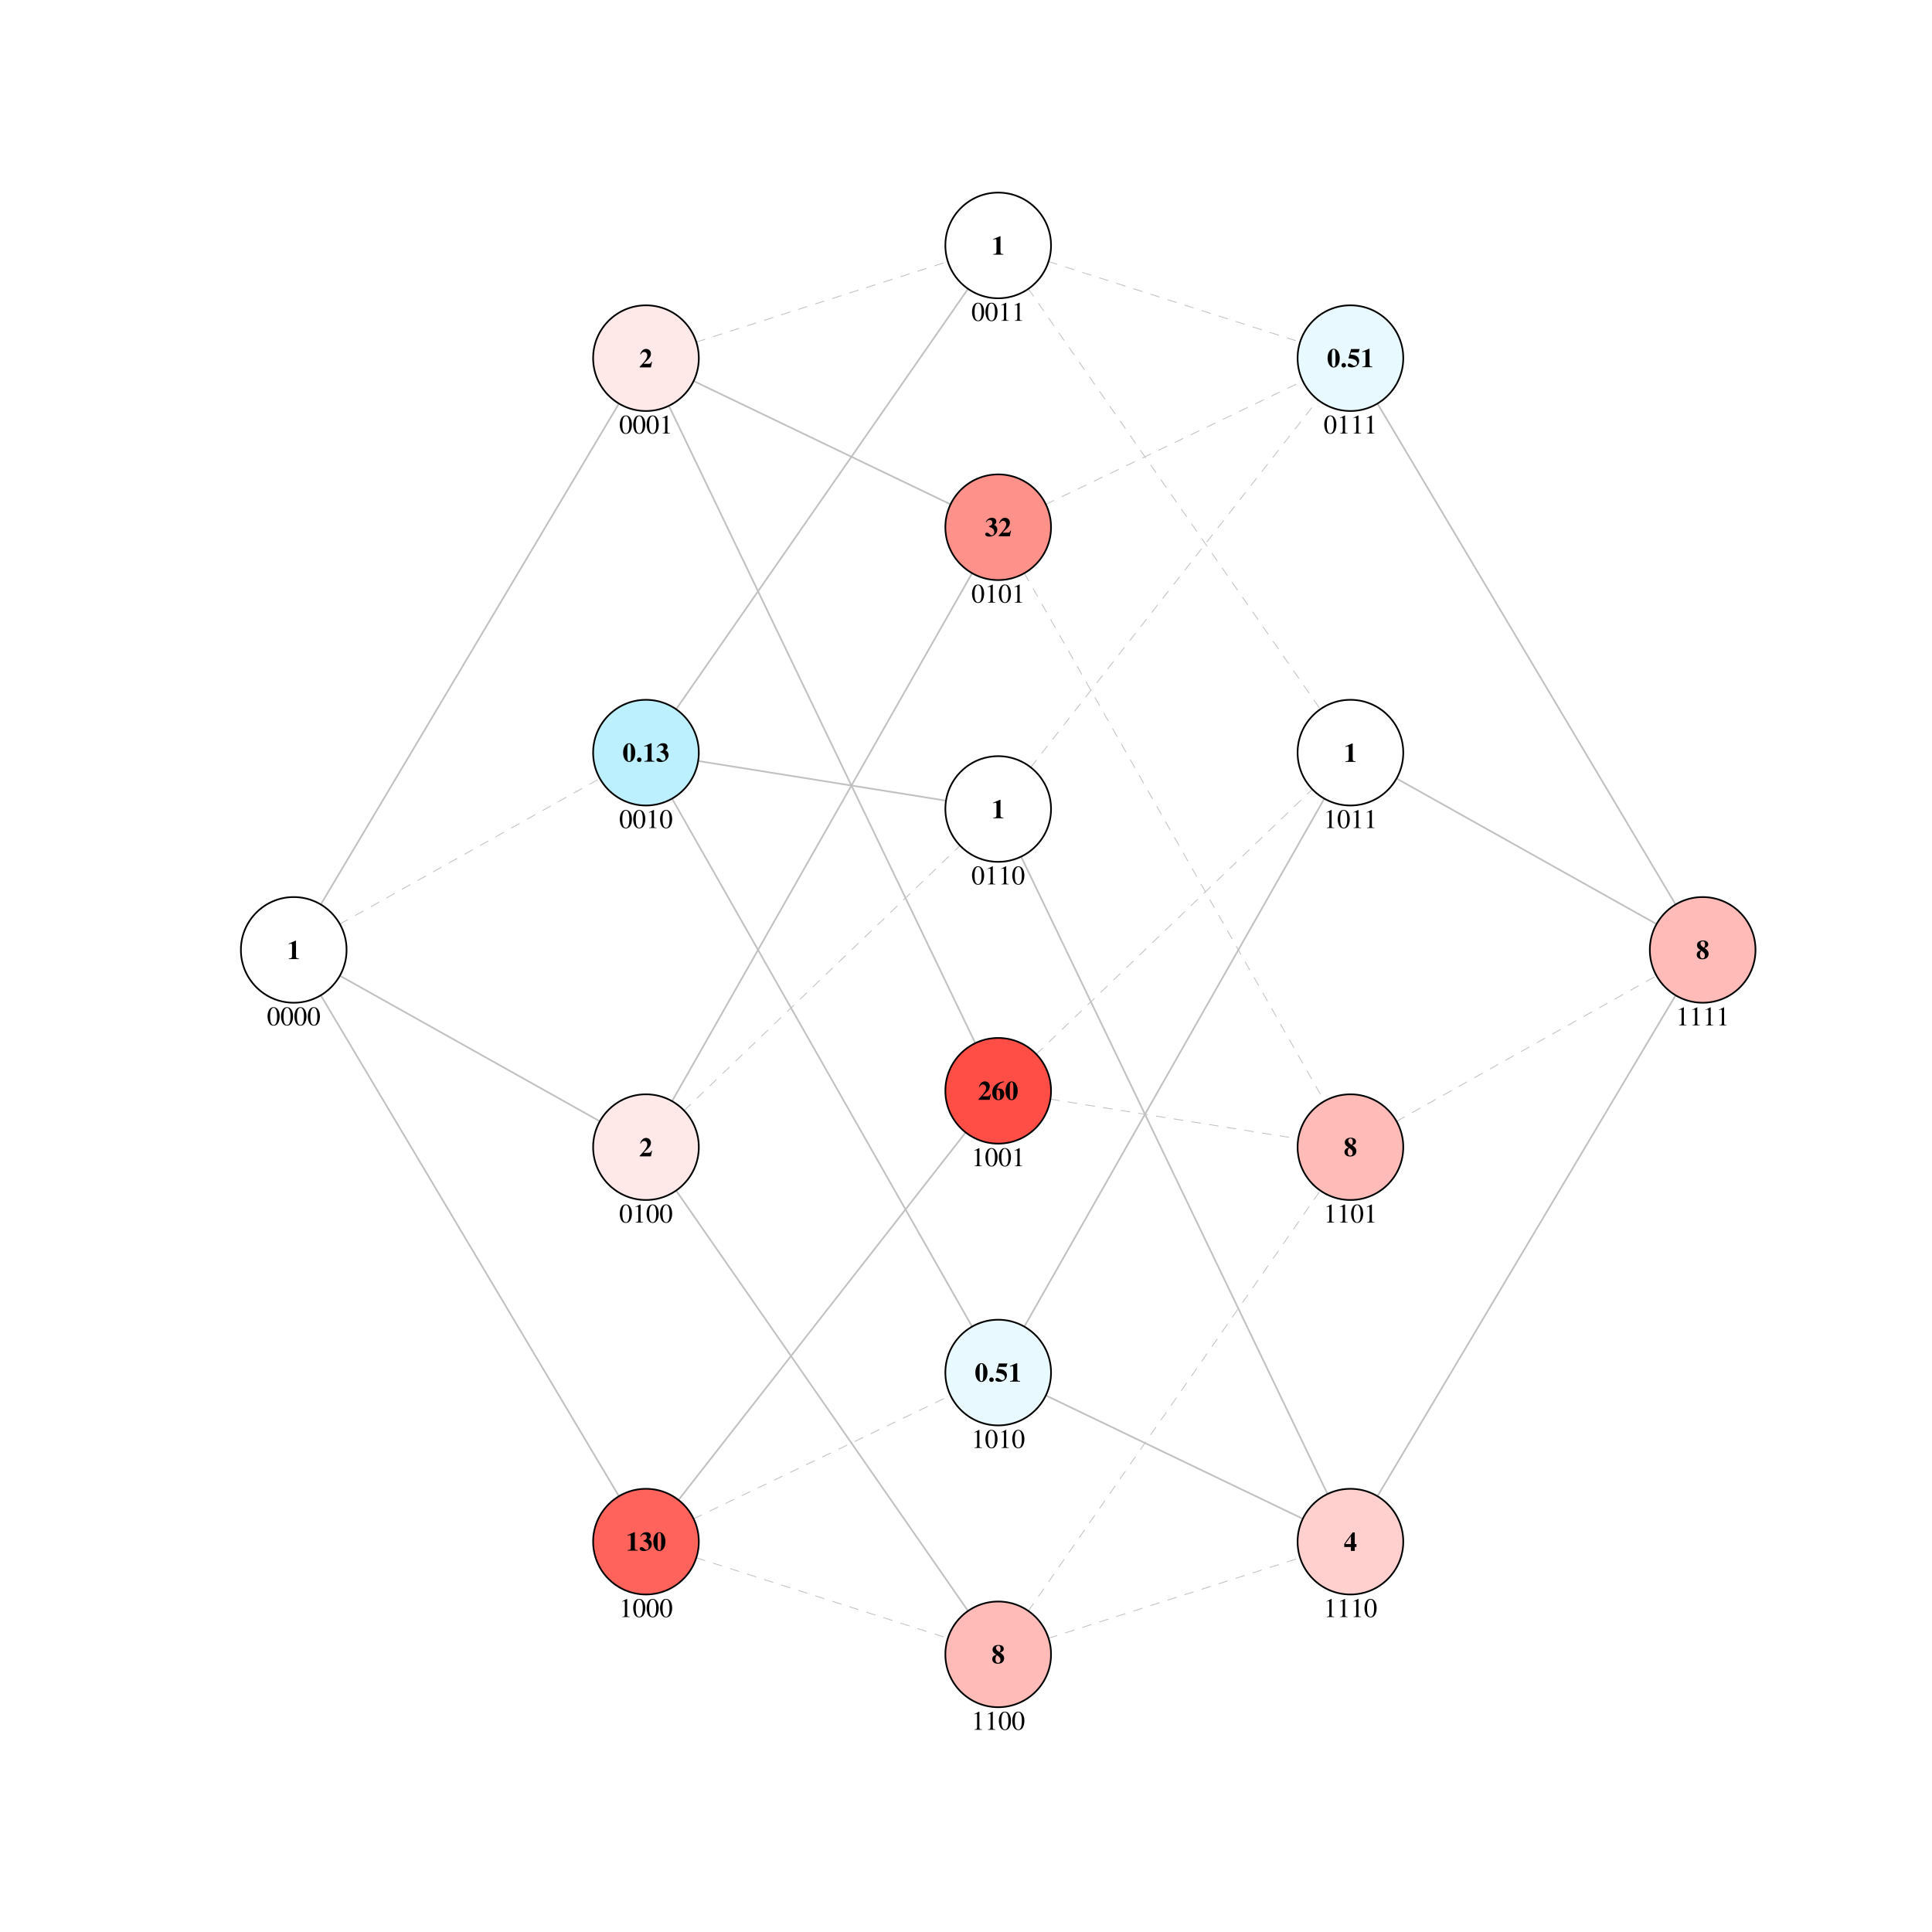
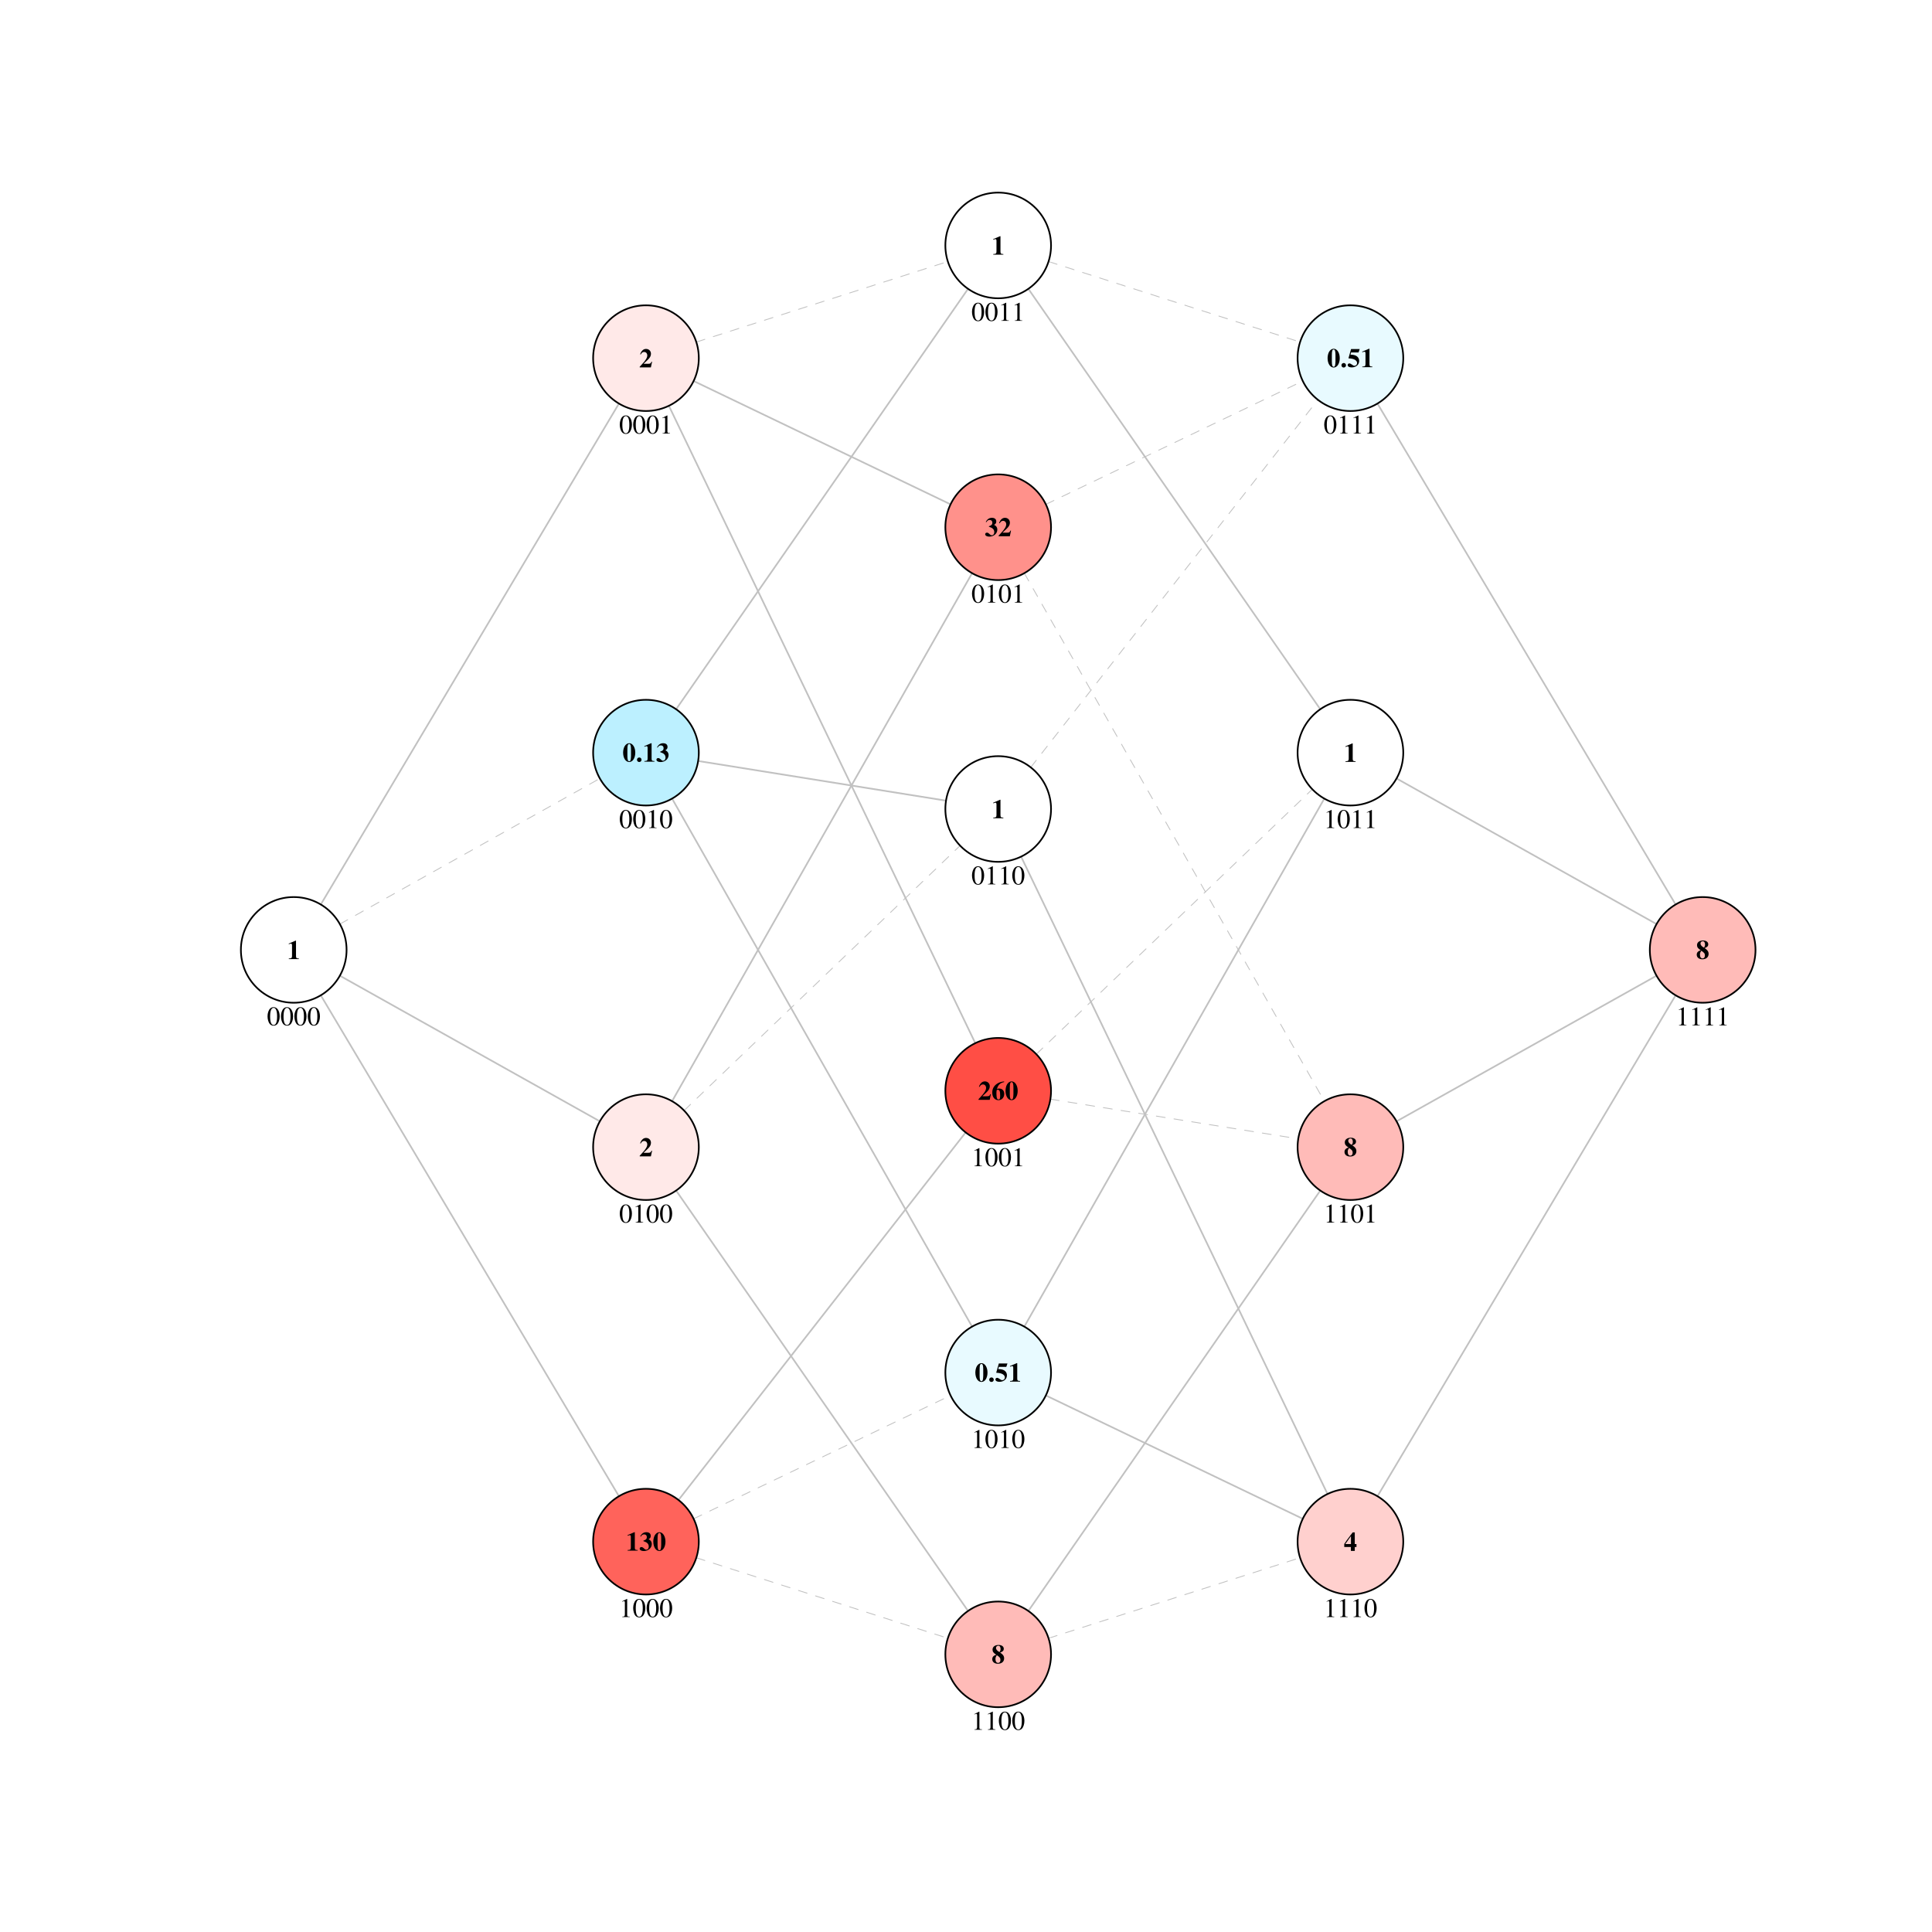
<svg xmlns="http://www.w3.org/2000/svg" class="svglite" width="864.00pt" height="864.00pt" viewBox="0 0 864.00 864.00">
  <defs>
    <style type="text/css">
    .svglite line, .svglite polyline, .svglite polygon, .svglite path, .svglite rect, .svglite circle {
      fill: none;
      stroke: #000000;
      stroke-linecap: round;
      stroke-linejoin: round;
      stroke-miterlimit: 10.00;
    }
  </style>
  </defs>
  <rect width="100%" height="100%" style="stroke: none; fill: #FFFFFF;" />
  <defs>
    <clipPath id="cpMC4wMHw4NjQuMDB8MC4wMHw4NjQuMDA=">
      <rect x="0.00" y="0.00" width="864.00" height="864.00" />
    </clipPath>
  </defs>
  <g clip-path="url(#cpMC4wMHw4NjQuMDB8MC4wMHw4NjQuMDA=)">
</g>
  <defs>
    <clipPath id="cpNTkuMDR8ODMzLjc2fDU5LjA0fDc5MC41Ng==">
      <rect x="59.04" y="59.04" width="774.72" height="731.52" />
    </clipPath>
  </defs>
  <g clip-path="url(#cpNTkuMDR8ODMzLjc2fDU5LjA0fDc5MC41Ng==)">
    <line x1="143.45" y1="404.50" x2="276.80" y2="180.47" style="stroke-width: 0.75; stroke: #C1C1C1;" />
    <line x1="151.98" y1="413.26" x2="268.27" y2="348.13" style="stroke-width: 0.38; stroke: #C1C1C1; stroke-dasharray: 4.00,4.00;" />
    <line x1="151.98" y1="436.34" x2="268.27" y2="501.47" style="stroke-width: 0.75; stroke: #C1C1C1;" />
    <line x1="143.45" y1="445.10" x2="276.80" y2="669.13" style="stroke-width: 0.75; stroke: #C1C1C1;" />
    <line x1="311.38" y1="152.97" x2="423.90" y2="116.96" style="stroke-width: 0.38; stroke: #C1C1C1; stroke-dasharray: 4.00,4.00;" />
    <line x1="310.18" y1="170.39" x2="425.10" y2="225.55" style="stroke-width: 0.75; stroke: #C1C1C1;" />
    <line x1="299.12" y1="181.46" x2="436.16" y2="466.51" style="stroke-width: 0.75; stroke: #C1C1C1;" />
    <line x1="302.36" y1="317.18" x2="432.92" y2="129.17" style="stroke-width: 0.75; stroke: #C1C1C1;" />
    <line x1="312.21" y1="340.32" x2="423.07" y2="358.06" style="stroke-width: 0.75; stroke: #C1C1C1;" />
    <line x1="300.55" y1="357.13" x2="434.73" y2="593.28" style="stroke-width: 0.75; stroke: #C1C1C1;" />
    <line x1="300.55" y1="492.47" x2="434.73" y2="256.32" style="stroke-width: 0.75; stroke: #C1C1C1;" />
    <line x1="305.93" y1="496.65" x2="429.36" y2="378.16" style="stroke-width: 0.38; stroke: #C1C1C1; stroke-dasharray: 4.00,4.00;" />
    <line x1="302.36" y1="532.42" x2="432.92" y2="720.43" style="stroke-width: 0.75; stroke: #C1C1C1;" />
    <line x1="303.43" y1="670.81" x2="431.85" y2="506.43" style="stroke-width: 0.75; stroke: #C1C1C1;" />
    <line x1="310.18" y1="679.21" x2="425.10" y2="624.05" style="stroke-width: 0.38; stroke: #C1C1C1; stroke-dasharray: 4.00,4.00;" />
    <line x1="311.38" y1="696.63" x2="423.90" y2="732.64" style="stroke-width: 0.38; stroke: #C1C1C1; stroke-dasharray: 4.00,4.00;" />
    <line x1="468.90" y1="116.96" x2="581.42" y2="152.97" style="stroke-width: 0.38; stroke: #C1C1C1; stroke-dasharray: 4.00,4.00;" />
-     <line x1="459.88" y1="129.17" x2="590.44" y2="317.18" style="stroke-width: 0.38; stroke: #C1C1C1; stroke-dasharray: 4.00,4.00;" />
+     <line x1="459.88" y1="129.17" x2="590.44" y2="317.18" style="stroke-width: 0.75; stroke: #C1C1C1;" />
    <line x1="467.70" y1="225.55" x2="582.62" y2="170.39" style="stroke-width: 0.38; stroke: #C1C1C1; stroke-dasharray: 4.00,4.00;" />
    <line x1="458.07" y1="256.32" x2="592.25" y2="492.47" style="stroke-width: 0.38; stroke: #C1C1C1; stroke-dasharray: 4.00,4.00;" />
    <line x1="460.95" y1="343.17" x2="589.37" y2="178.79" style="stroke-width: 0.38; stroke: #C1C1C1; stroke-dasharray: 4.00,4.00;" />
    <line x1="456.64" y1="383.09" x2="593.68" y2="668.14" style="stroke-width: 0.75; stroke: #C1C1C1;" />
    <line x1="463.44" y1="471.44" x2="586.87" y2="352.95" style="stroke-width: 0.38; stroke: #C1C1C1; stroke-dasharray: 4.00,4.00;" />
    <line x1="469.73" y1="491.54" x2="580.59" y2="509.28" style="stroke-width: 0.38; stroke: #C1C1C1; stroke-dasharray: 4.00,4.00;" />
    <line x1="458.07" y1="593.28" x2="592.25" y2="357.13" style="stroke-width: 0.75; stroke: #C1C1C1;" />
    <line x1="467.70" y1="624.05" x2="582.62" y2="679.21" style="stroke-width: 0.75; stroke: #C1C1C1;" />
-     <line x1="459.88" y1="720.43" x2="590.44" y2="532.42" style="stroke-width: 0.38; stroke: #C1C1C1; stroke-dasharray: 4.00,4.00;" />
+     <line x1="459.88" y1="720.43" x2="590.44" y2="532.42" style="stroke-width: 0.75; stroke: #C1C1C1;" />
    <line x1="468.90" y1="732.64" x2="581.42" y2="696.63" style="stroke-width: 0.38; stroke: #C1C1C1; stroke-dasharray: 4.00,4.00;" />
    <line x1="616.00" y1="180.47" x2="749.35" y2="404.50" style="stroke-width: 0.75; stroke: #C1C1C1;" />
    <line x1="624.53" y1="348.13" x2="740.82" y2="413.26" style="stroke-width: 0.75; stroke: #C1C1C1;" />
-     <line x1="624.53" y1="501.47" x2="740.82" y2="436.34" style="stroke-width: 0.38; stroke: #C1C1C1; stroke-dasharray: 4.00,4.00;" />
+     <line x1="624.53" y1="501.47" x2="740.82" y2="436.34" style="stroke-width: 0.75; stroke: #C1C1C1;" />
    <line x1="616.00" y1="669.13" x2="749.35" y2="445.10" style="stroke-width: 0.75; stroke: #C1C1C1;" />
    <circle cx="131.36" cy="424.80" r="23.63" style="stroke-width: 0.75; fill: #FFFFFF;" />
    <circle cx="288.88" cy="160.17" r="23.63" style="stroke-width: 0.75; fill: #FFE9E8;" />
    <circle cx="288.88" cy="336.59" r="23.63" style="stroke-width: 0.75; fill: #BCF0FF;" />
    <circle cx="288.88" cy="513.01" r="23.63" style="stroke-width: 0.75; fill: #FFE9E8;" />
    <circle cx="288.88" cy="689.43" r="23.63" style="stroke-width: 0.75; fill: #FF635B;" />
    <circle cx="446.40" cy="109.76" r="23.63" style="stroke-width: 0.75; fill: #FFFFFF;" />
    <circle cx="446.40" cy="235.78" r="23.63" style="stroke-width: 0.75; fill: #FF918B;" />
    <circle cx="446.40" cy="361.79" r="23.63" style="stroke-width: 0.75; fill: #FFFFFF;" />
    <circle cx="446.40" cy="487.81" r="23.63" style="stroke-width: 0.75; fill: #FF4E45;" />
    <circle cx="446.40" cy="613.82" r="23.63" style="stroke-width: 0.75; fill: #E8FAFF;" />
    <circle cx="446.40" cy="739.84" r="23.63" style="stroke-width: 0.75; fill: #FFBBB8;" />
    <circle cx="603.92" cy="160.17" r="23.63" style="stroke-width: 0.75; fill: #E8FAFF;" />
    <circle cx="603.92" cy="336.59" r="23.63" style="stroke-width: 0.75; fill: #FFFFFF;" />
    <circle cx="603.92" cy="513.01" r="23.63" style="stroke-width: 0.75; fill: #FFBBB8;" />
    <circle cx="603.92" cy="689.43" r="23.63" style="stroke-width: 0.75; fill: #FFD0CE;" />
    <circle cx="761.44" cy="424.80" r="23.63" style="stroke-width: 0.75; fill: #FFBBB8;" />
  </g>
  <g clip-path="url(#cpMC4wMHw4NjQuMDB8MC4wMHw4NjQuMDA=)">
    <text x="131.36" y="428.92" text-anchor="middle" style="font-size: 12.00px; font-weight: bold; font-family: Times;" textLength="6.00px" lengthAdjust="spacingAndGlyphs">1</text>
    <text x="288.88" y="164.29" text-anchor="middle" style="font-size: 12.00px; font-weight: bold; font-family: Times;" textLength="6.00px" lengthAdjust="spacingAndGlyphs">2</text>
    <text x="288.88" y="340.62" text-anchor="middle" style="font-size: 12.00px; font-weight: bold; font-family: Times;" textLength="21.00px" lengthAdjust="spacingAndGlyphs">0.13</text>
    <text x="288.88" y="517.13" text-anchor="middle" style="font-size: 12.00px; font-weight: bold; font-family: Times;" textLength="6.00px" lengthAdjust="spacingAndGlyphs">2</text>
    <text x="288.88" y="693.46" text-anchor="middle" style="font-size: 12.00px; font-weight: bold; font-family: Times;" textLength="17.99px" lengthAdjust="spacingAndGlyphs">130</text>
    <text x="446.40" y="113.88" text-anchor="middle" style="font-size: 12.00px; font-weight: bold; font-family: Times;" textLength="6.00px" lengthAdjust="spacingAndGlyphs">1</text>
    <text x="446.40" y="239.81" text-anchor="middle" style="font-size: 12.00px; font-weight: bold; font-family: Times;" textLength="12.00px" lengthAdjust="spacingAndGlyphs">32</text>
    <text x="446.40" y="365.91" text-anchor="middle" style="font-size: 12.00px; font-weight: bold; font-family: Times;" textLength="6.00px" lengthAdjust="spacingAndGlyphs">1</text>
    <text x="446.40" y="491.85" text-anchor="middle" style="font-size: 12.00px; font-weight: bold; font-family: Times;" textLength="17.99px" lengthAdjust="spacingAndGlyphs">260</text>
    <text x="446.40" y="617.86" text-anchor="middle" style="font-size: 12.00px; font-weight: bold; font-family: Times;" textLength="21.00px" lengthAdjust="spacingAndGlyphs">0.51</text>
    <text x="446.40" y="743.88" text-anchor="middle" style="font-size: 12.00px; font-weight: bold; font-family: Times;" textLength="6.00px" lengthAdjust="spacingAndGlyphs">8</text>
    <text x="603.92" y="164.21" text-anchor="middle" style="font-size: 12.00px; font-weight: bold; font-family: Times;" textLength="21.00px" lengthAdjust="spacingAndGlyphs">0.51</text>
    <text x="603.92" y="340.71" text-anchor="middle" style="font-size: 12.00px; font-weight: bold; font-family: Times;" textLength="6.00px" lengthAdjust="spacingAndGlyphs">1</text>
    <text x="603.92" y="517.05" text-anchor="middle" style="font-size: 12.00px; font-weight: bold; font-family: Times;" textLength="6.00px" lengthAdjust="spacingAndGlyphs">8</text>
    <text x="603.92" y="693.56" text-anchor="middle" style="font-size: 12.00px; font-weight: bold; font-family: Times;" textLength="6.00px" lengthAdjust="spacingAndGlyphs">4</text>
    <text x="761.44" y="428.84" text-anchor="middle" style="font-size: 12.00px; font-weight: bold; font-family: Times;" textLength="6.00px" lengthAdjust="spacingAndGlyphs">8</text>
    <text x="131.36" y="458.52" text-anchor="middle" style="font-size: 12.00px; font-family: Times;" textLength="23.99px" lengthAdjust="spacingAndGlyphs">0000</text>
    <text x="288.88" y="193.89" text-anchor="middle" style="font-size: 12.00px; font-family: Times;" textLength="23.99px" lengthAdjust="spacingAndGlyphs">0001</text>
    <text x="288.88" y="370.31" text-anchor="middle" style="font-size: 12.00px; font-family: Times;" textLength="23.99px" lengthAdjust="spacingAndGlyphs">0010</text>
    <text x="288.88" y="546.73" text-anchor="middle" style="font-size: 12.00px; font-family: Times;" textLength="23.99px" lengthAdjust="spacingAndGlyphs">0100</text>
    <text x="288.88" y="723.15" text-anchor="middle" style="font-size: 12.00px; font-family: Times;" textLength="23.99px" lengthAdjust="spacingAndGlyphs">1000</text>
    <text x="446.40" y="143.48" text-anchor="middle" style="font-size: 12.00px; font-family: Times;" textLength="23.99px" lengthAdjust="spacingAndGlyphs">0011</text>
    <text x="446.40" y="269.50" text-anchor="middle" style="font-size: 12.00px; font-family: Times;" textLength="23.99px" lengthAdjust="spacingAndGlyphs">0101</text>
    <text x="446.40" y="395.51" text-anchor="middle" style="font-size: 12.00px; font-family: Times;" textLength="23.99px" lengthAdjust="spacingAndGlyphs">0110</text>
    <text x="446.40" y="521.53" text-anchor="middle" style="font-size: 12.00px; font-family: Times;" textLength="23.99px" lengthAdjust="spacingAndGlyphs">1001</text>
    <text x="446.40" y="647.54" text-anchor="middle" style="font-size: 12.00px; font-family: Times;" textLength="23.99px" lengthAdjust="spacingAndGlyphs">1010</text>
    <text x="446.40" y="773.56" text-anchor="middle" style="font-size: 12.00px; font-family: Times;" textLength="23.99px" lengthAdjust="spacingAndGlyphs">1100</text>
    <text x="603.92" y="193.89" text-anchor="middle" style="font-size: 12.00px; font-family: Times;" textLength="23.99px" lengthAdjust="spacingAndGlyphs">0111</text>
    <text x="603.92" y="370.31" text-anchor="middle" style="font-size: 12.00px; font-family: Times;" textLength="23.99px" lengthAdjust="spacingAndGlyphs">1011</text>
    <text x="603.92" y="546.73" text-anchor="middle" style="font-size: 12.00px; font-family: Times;" textLength="23.99px" lengthAdjust="spacingAndGlyphs">1101</text>
    <text x="603.92" y="723.15" text-anchor="middle" style="font-size: 12.00px; font-family: Times;" textLength="23.99px" lengthAdjust="spacingAndGlyphs">1110</text>
    <text x="761.44" y="458.57" text-anchor="middle" style="font-size: 12.00px; font-family: Times;" textLength="23.99px" lengthAdjust="spacingAndGlyphs">1111</text>
  </g>
</svg>
